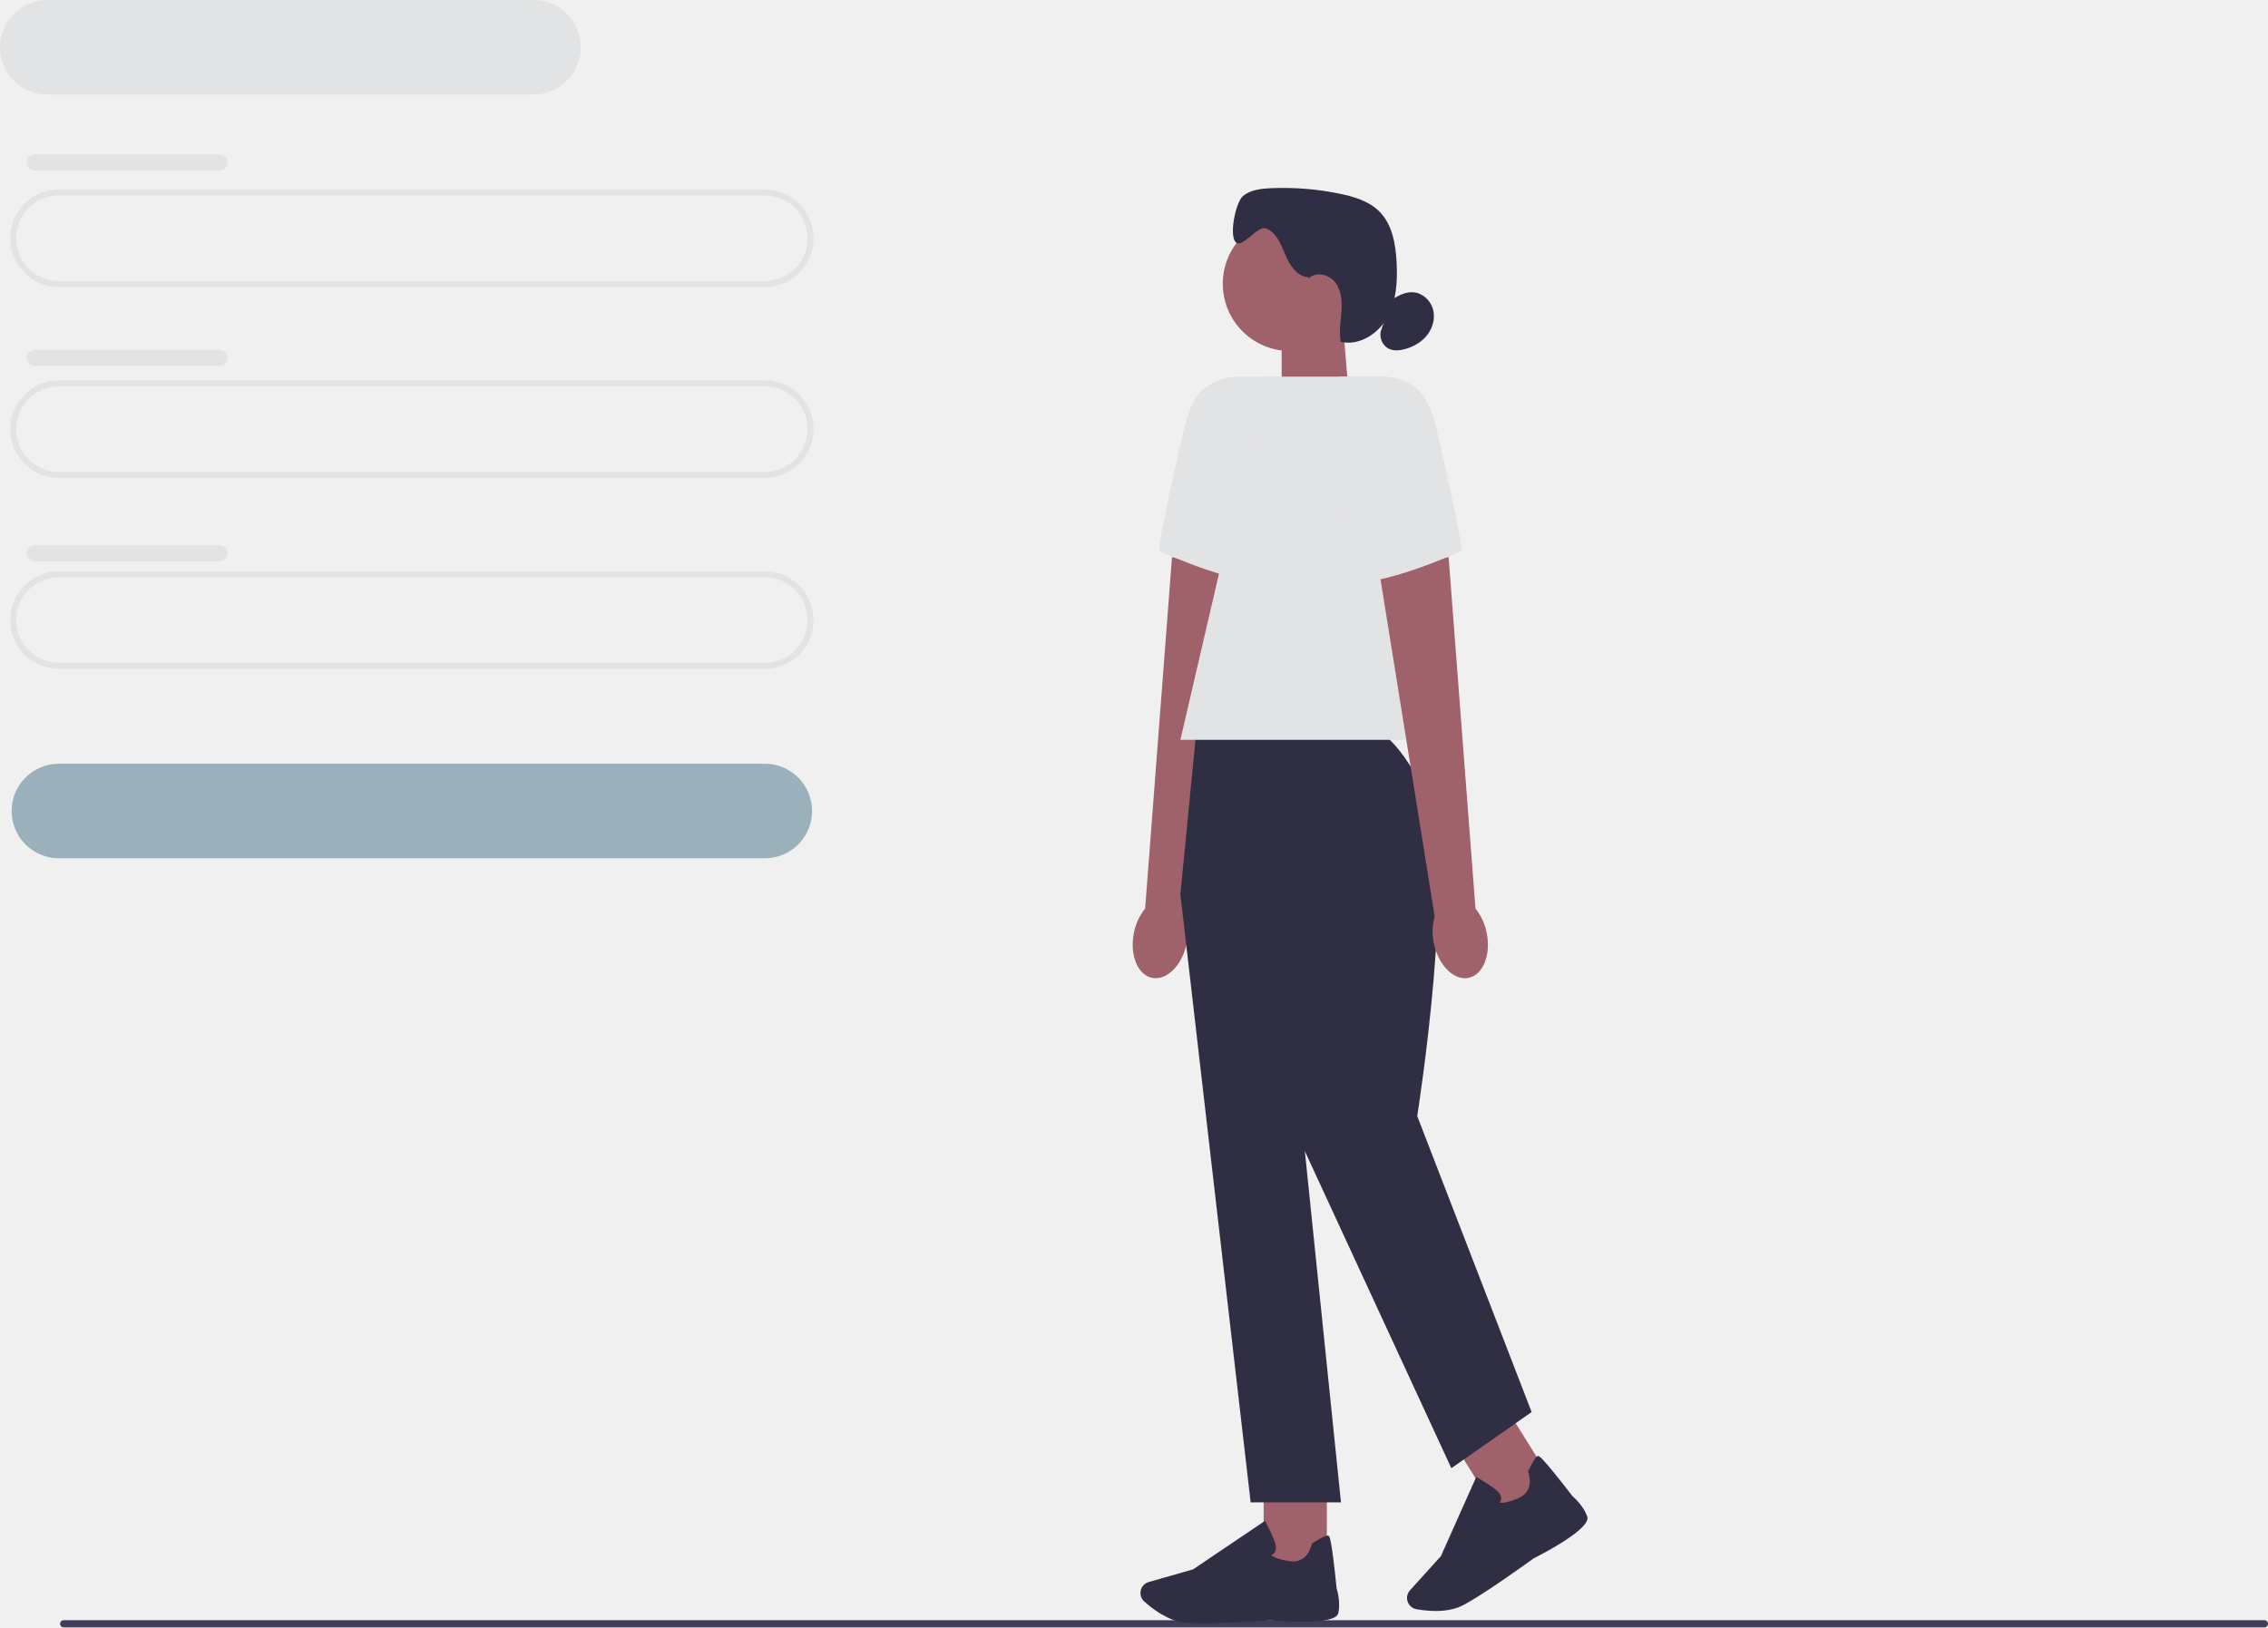
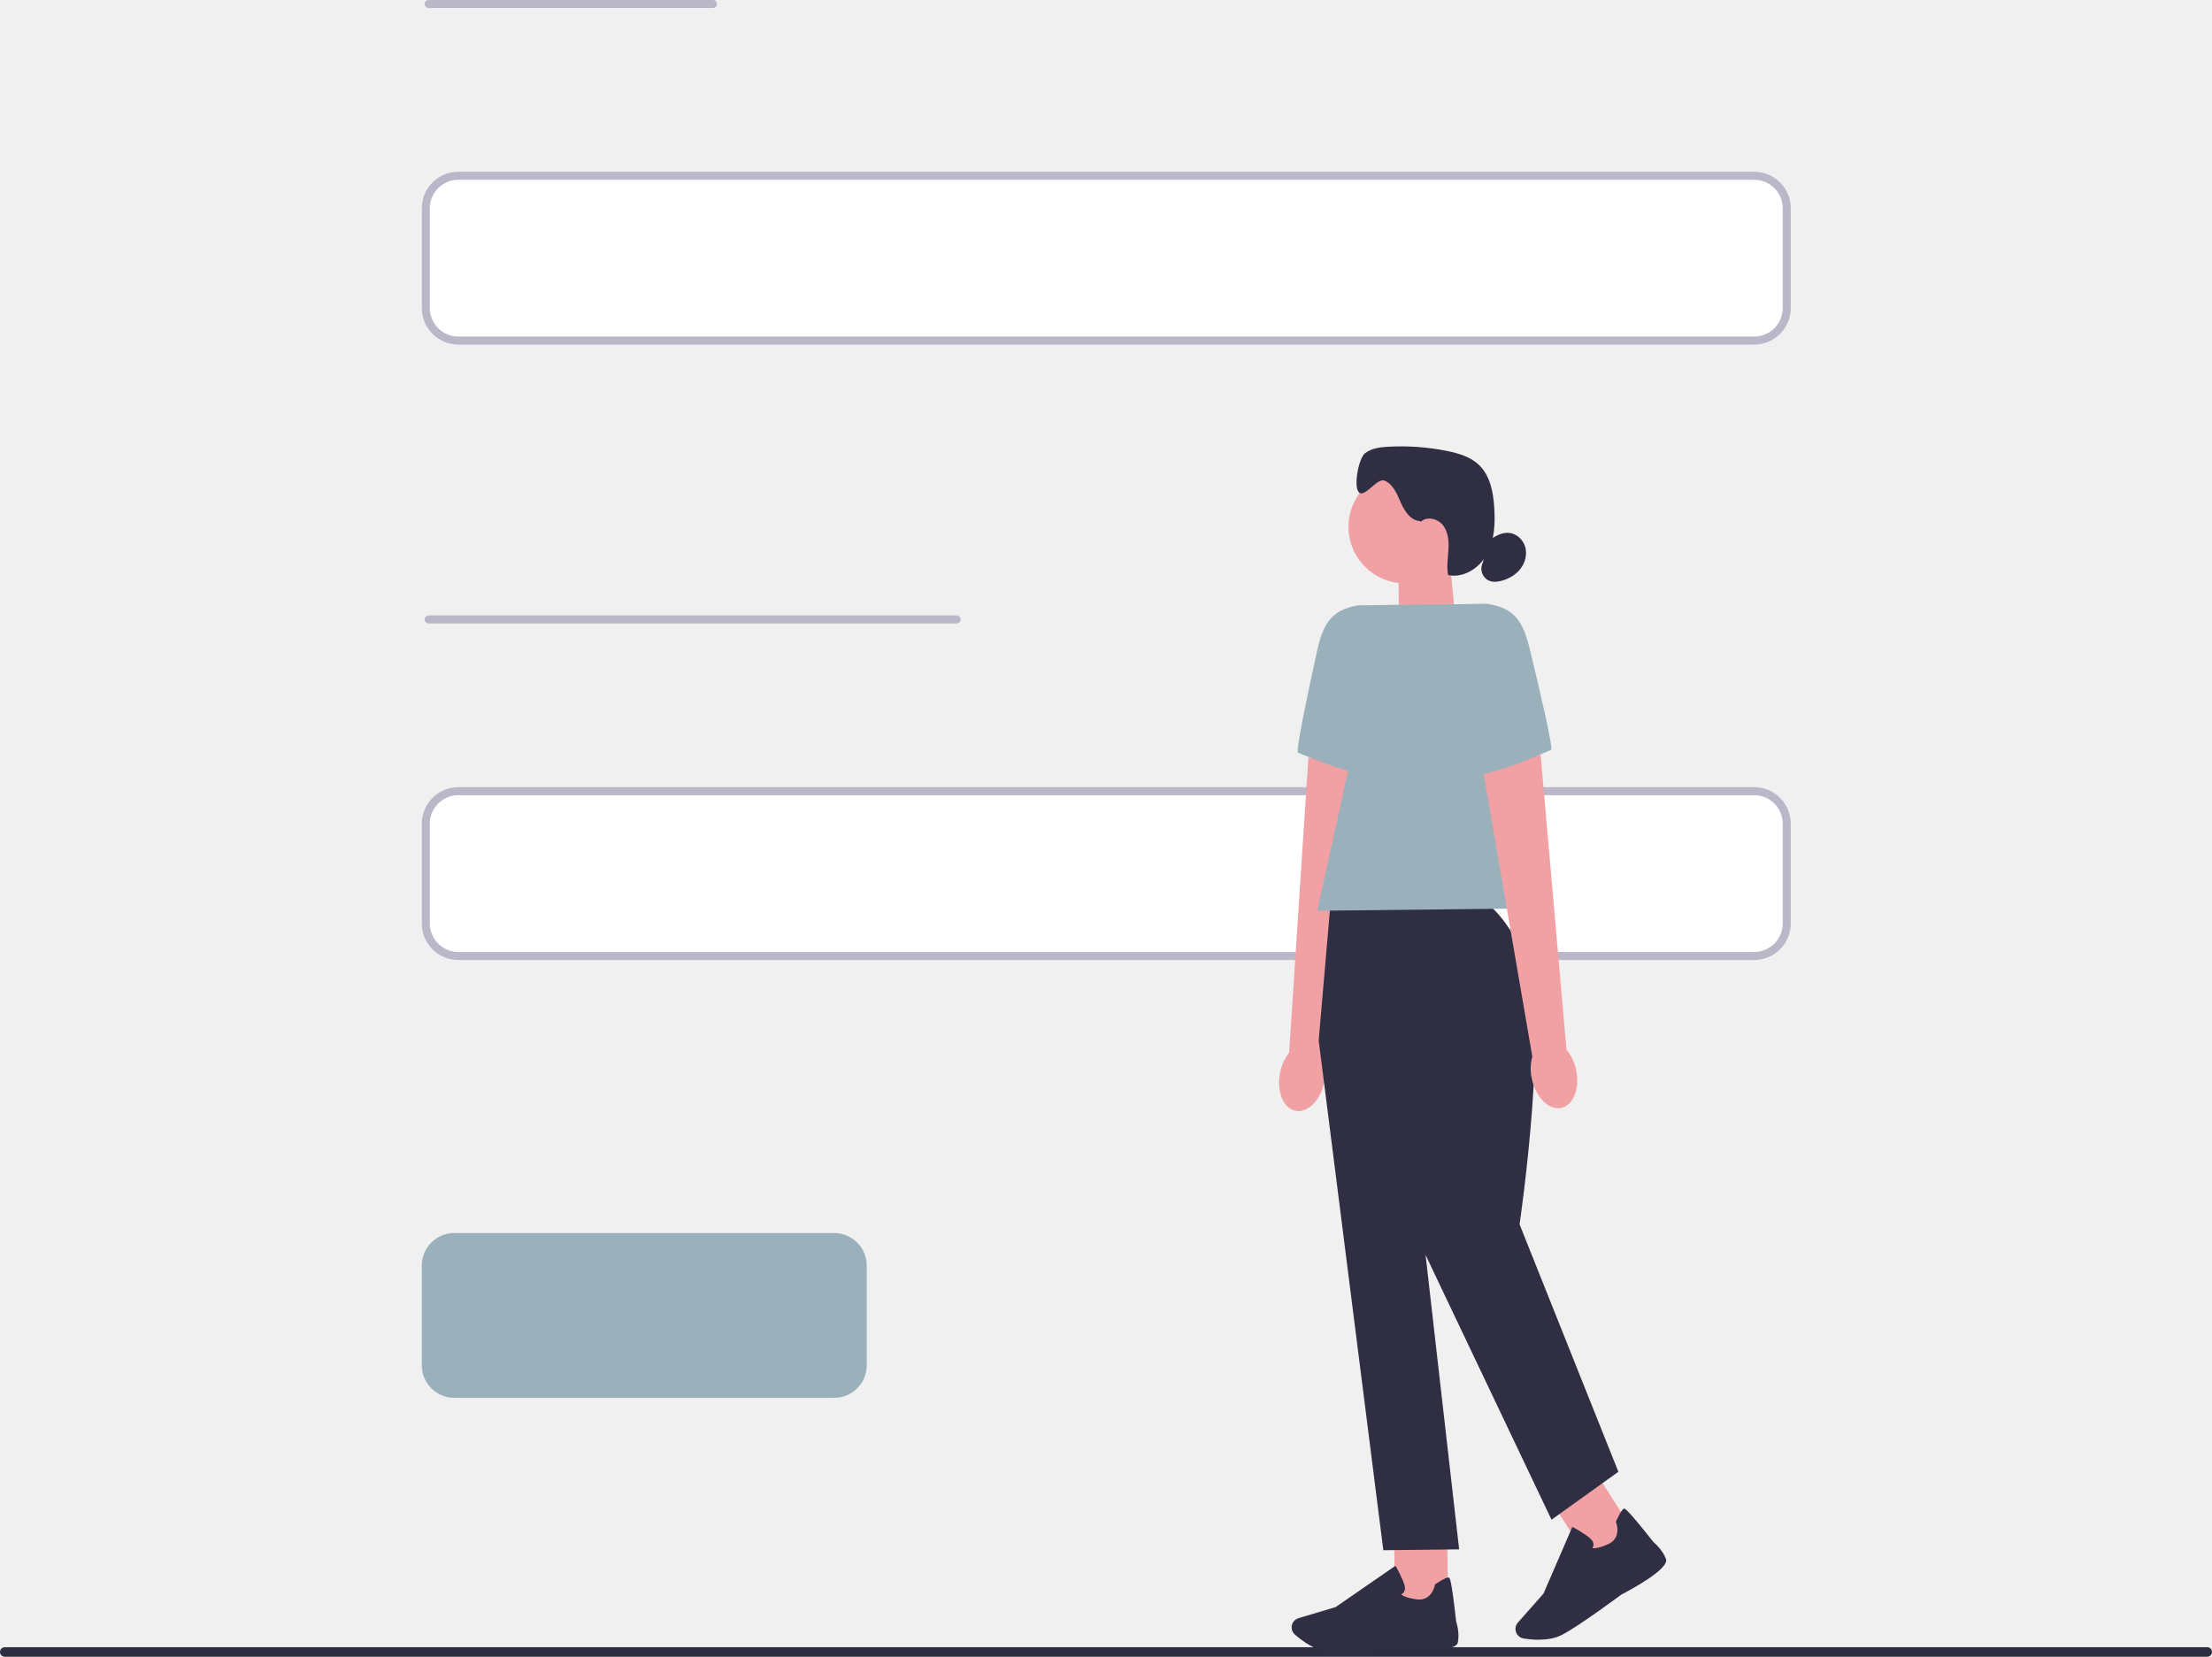
- <svg xmlns="http://www.w3.org/2000/svg" width="751.57" height="539.42" viewBox="0 0 751.57 539.42">
-   <path d="m19.9,538.23c0,.66.53,1.19,1.19,1.19h729.29c.66,0,1.19-.53,1.19-1.19s-.53-1.19-1.19-1.19H21.09c-.66,0-1.19.53-1.19,1.19Z" fill="#3f3d58" />
-   <path d="m253.43,95.15H19.53c-8.92,0-16.18-7.26-16.18-16.18s7.26-16.18,16.18-16.18h233.9c8.92,0,16.18,7.26,16.18,16.18s-7.26,16.18-16.18,16.18ZM19.53,64.79c-7.82,0-14.18,6.36-14.18,14.18s6.36,14.18,14.18,14.18h233.9c7.82,0,14.18-6.36,14.18-14.18s-6.36-14.18-14.18-14.18H19.53Z" fill="#e2e3e4" />
-   <path d="m253.43,284.5H19.53c-8.65,0-15.68-7.03-15.68-15.68s7.03-15.68,15.68-15.68h233.9c8.65,0,15.68,7.03,15.68,15.68s-7.03,15.68-15.68,15.68Z" fill="#9ab1bb" />
-   <path d="m176.78,31.36H15.68C7.03,31.36,0,24.33,0,15.68S7.03,0,15.68,0h161.1c8.65,0,15.68,7.03,15.68,15.68s-7.03,15.68-15.68,15.68Z" fill="#e2e3e4" />
-   <path d="m253.43,158.43H19.53c-8.92,0-16.18-7.26-16.18-16.18s7.26-16.18,16.18-16.18h233.9c8.92,0,16.18,7.26,16.18,16.18s-7.26,16.18-16.18,16.18Zm-233.9-30.36c-7.82,0-14.18,6.36-14.18,14.18s6.36,14.18,14.18,14.18h233.9c7.82,0,14.18-6.36,14.18-14.18s-6.36-14.18-14.18-14.18H19.53Z" fill="#e2e3e4" />
-   <path d="m253.43,221.72H19.53c-8.92,0-16.18-7.26-16.18-16.18s7.26-16.18,16.18-16.18h233.9c8.92,0,16.18,7.26,16.18,16.18s-7.26,16.18-16.18,16.18Zm-233.9-30.36c-7.82,0-14.18,6.36-14.18,14.18s6.36,14.18,14.18,14.18h233.9c7.82,0,14.18-6.36,14.18-14.18s-6.36-14.18-14.18-14.18H19.53Z" fill="#e2e3e4" />
-   <path d="m11.49,51.17h61.3c1.46,0,2.65,1.18,2.65,2.65h0c0,1.46-1.19,2.65-2.65,2.65H11.49c-1.46,0-2.65-1.18-2.65-2.65h0c0-1.46,1.19-2.65,2.65-2.65Z" fill="#e2e3e4" />
-   <path d="m11.49,115.95h61.3c1.46,0,2.65,1.18,2.65,2.64h0c0,1.46-1.19,2.65-2.65,2.65H11.49c-1.46,0-2.65-1.18-2.65-2.64h0c0-1.46,1.19-2.65,2.65-2.65Z" fill="#e2e3e4" />
-   <path d="m11.49,180.74h61.3c1.46,0,2.65,1.18,2.65,2.65h0c0,1.46-1.19,2.64-2.65,2.64H11.49c-1.46,0-2.65-1.18-2.65-2.65h0c0-1.46,1.19-2.64,2.65-2.64Z" fill="#e2e3e4" />
-   <g>
-     <polygon points="447.08 132.26 424.72 139.62 424.72 107.43 445.01 107.43 447.08 132.26" fill="#9f616a" />
-     <circle cx="427.49" cy="94.06" r="22.28" fill="#9f616a" />
-     <path d="m433.61,91.85c-3.73-.11-6.18-3.88-7.63-7.32s-2.94-7.39-6.4-8.81c-2.83-1.16-7.82,6.69-10.05,4.6-2.33-2.18-.06-13.37,2.41-15.38,2.47-2.01,5.85-2.4,9.03-2.55,7.76-.36,15.57.27,23.18,1.86,4.71.98,9.55,2.46,12.95,5.86,4.3,4.32,5.4,10.83,5.71,16.92.32,6.23-.04,12.75-3.07,18.2s-9.37,9.47-15.45,8.08c-.61-3.3.01-6.69.25-10.05.23-3.35-.01-6.97-2.06-9.64-2.04-2.67-6.42-3.73-8.8-1.36" fill="#2f2e43" />
-     <path d="m461.02,99.57c2.23-1.63,4.9-3,7.64-2.66,2.96.36,5.47,2.8,6.23,5.69s-.09,6.07-1.93,8.43c-1.83,2.36-4.56,3.92-7.44,4.7-1.67.45-3.5.64-5.09-.04-2.34-1.01-3.61-4-2.69-6.38" fill="#2f2e43" />
-     <g>
-       <path id="uuid-00bc58e7-734f-4d7c-a085-03c0cd267642-149" d="m375.76,309.2c-1.49,7.32,1.24,14.01,6.08,14.94s9.97-4.26,11.45-11.58c.63-2.92.53-5.94-.29-8.82l18.43-114.75-23.05-4.34-8.9,116.5c-1.89,2.36-3.16,5.12-3.72,8.06h0Z" fill="#9f616a" />
-       <path d="m424.48,124.85h-15.73c-11.12,1.69-14.14,7.62-16.67,18.58-3.86,16.72-8.79,38.98-7.81,39.31,1.57.52,28.35,13.12,42,10.24l-1.79-68.13h0Z" fill="#e2e3e4" />
-     </g>
-     <rect x="418.75" y="490.36" width="20.94" height="29.71" fill="#9f616a" />
-     <path d="m398.36,538.05c-2.2,0-4.16-.05-5.64-.19-5.56-.51-10.87-4.62-13.54-7.02-1.2-1.08-1.58-2.8-.96-4.28h0c.45-1.06,1.34-1.86,2.45-2.17l14.7-4.2,23.8-16.06.27.48c.1.18,2.44,4.39,3.22,7.23.3,1.08.22,1.98-.23,2.68-.31.48-.75.76-1.1.92.43.45,1.78,1.37,5.94,2.03,6.07.96,7.35-5.33,7.4-5.59l.04-.21.18-.12c2.89-1.86,4.67-2.71,5.28-2.53.38.11,1.02.31,2.75,17.44.17.54,1.38,4.48.56,8.25-.89,4.1-18.81,2.69-22.4,2.37-.1.01-13.52.97-22.71.97h0Z" fill="#2f2e43" />
-     <rect x="487.82" y="470.31" width="20.94" height="29.71" transform="translate(-181.25 337.18) rotate(-31.95)" fill="#9f616a" />
-     <path d="m475.72,533.98c-2.46,0-4.72-.3-6.33-.58-1.58-.28-2.82-1.54-3.08-3.12h0c-.18-1.14.15-2.29.93-3.14l10.25-11.34,11.7-26.22.48.26c.18.1,4.39,2.43,6.56,4.43.83.76,1.24,1.57,1.22,2.4-.01.58-.23,1.04-.45,1.37.6.16,2.23.22,6.11-1.42,5.66-2.39,3.42-8.41,3.32-8.66l-.08-.2.09-.19c1.47-3.11,2.52-4.77,3.14-4.94.39-.11,1.03-.28,11.56,13.35.43.36,3.54,3.07,4.84,6.7,1.41,3.95-14.54,12.24-17.75,13.86-.1.08-16.79,12.21-23.65,15.66-2.72,1.37-5.94,1.79-8.87,1.79h0Z" fill="#2f2e43" />
-     <path d="m455.11,241.91h-58.63l-5.32,54.54,23.28,201.52h29.93l-11.97-116.39,48.55,105.08,26.6-18.62-37.91-98.1s13.54-85.46,2.9-106.75c-10.64-21.28-17.43-21.28-17.43-21.28h0Z" fill="#2f2e43" />
-     <polygon points="484.28 245.23 391.16 245.23 419.1 124.85 459.67 124.85 484.28 245.23" fill="#e2e3e4" />
-     <path id="uuid-ece83039-1aa0-468e-a846-e0cb6ecd6032-150" d="m492.66,309.2c1.49,7.32-1.24,14.01-6.08,14.94s-9.97-4.26-11.45-11.58c-.63-2.92-.53-5.94.29-8.82l-18.43-114.75,23.05-4.34,8.9,116.5c1.89,2.36,3.16,5.12,3.72,8.06h0Z" fill="#9f616a" />
-     <path d="m443.94,124.85h15.73c11.12,1.69,14.14,7.62,16.67,18.58,3.86,16.72,8.79,38.98,7.81,39.31-1.57.52-28.35,13.12-42,10.24l1.79-68.13h0Z" fill="#e2e3e4" />
-   </g>
+ <svg xmlns="http://www.w3.org/2000/svg" width="550.6" height="412.445" viewBox="0 0 550.6 412.445">
+   <path d="m550.6,411.255c0,.66-.53,1.19-1.19,1.19H1.19c-.66,0-1.19-.53-1.19-1.19s.53-1.19,1.19-1.19h548.22c.66,0,1.19.53,1.19,1.19Z" fill="#2e2e43" stroke-width="0" />
+   <path d="m436.659,84.784H114.076c-4.459,0-8.086-3.627-8.086-8.086v-24.853c0-4.459,3.627-8.086,8.086-8.086h322.583c4.459,0,8.086,3.627,8.086,8.086v24.853c0,4.459-3.627,8.086-8.086,8.086Z" fill="#fff" stroke="#bab7c9" stroke-linecap="round" stroke-linejoin="round" stroke-width="2" />
+   <path d="m436.659,237.99H114.076c-4.459,0-8.086-3.627-8.086-8.086v-24.853c0-4.459,3.627-8.086,8.086-8.086h322.583c4.459,0,8.086,3.627,8.086,8.086v24.853c0,4.459-3.627,8.086-8.086,8.086Z" fill="#fff" stroke="#bab7c9" stroke-linecap="round" stroke-linejoin="round" stroke-width="2" />
+   <path d="m207.659,347.99h-94.583c-4.459,0-8.086-3.627-8.086-8.086v-24.853c0-4.459,3.627-8.086,8.086-8.086h94.583c4.459,0,8.086,3.627,8.086,8.086v24.853c0,4.459-3.627,8.086-8.086,8.086Z" fill="#9ab1bb" stroke-width="0" />
+   <line x1="106.698" y1="1" x2="177.448" y2="1" fill="none" stroke="#bab7c9" stroke-linecap="round" stroke-linejoin="round" stroke-width="2" />
+   <line x1="106.698" y1="154.206" x2="238.123" y2="154.206" fill="none" stroke="#bab7c9" stroke-linecap="round" stroke-linejoin="round" stroke-width="2" />
+   <rect x="390.511" y="369.323" width="13.204" height="18.73" transform="translate(-141.4433 273.5202) rotate(-32.59)" fill="#f1a1a4" stroke-width="0" />
+   <polygon points="362.348 155.102 348.294 159.901 348.073 139.608 360.863 139.465 362.348 155.102" fill="#f1a1a4" stroke-width="0" />
+   <circle cx="349.714" cy="131.157" r="14.054" fill="#f1a1a4" stroke-width="0" />
+   <path d="m353.56,129.724c-2.348-.045-3.924-2.4-4.864-4.566-.94-2.153-1.907-4.644-4.092-5.519-1.79-.713-4.877,4.267-6.304,2.97-1.485-1.355-.13-8.438,1.42-9.715s3.677-1.55,5.675-1.673c4.897-.279,9.819.058,14.631,1.012,2.97.584,6.044,1.485,8.204,3.606,2.743,2.691,3.483,6.79,3.716,10.623.246,3.924.058,8.036-1.809,11.499-1.874,3.457-5.837,6.032-9.683,5.201-.409-2.082-.045-4.216.084-6.343.13-2.114-.058-4.397-1.368-6.07s-4.073-2.309-5.558-.798" fill="#2f2e43" stroke-width="0" />
+   <path d="m370.902,134.4c1.394-1.044,3.061-1.926,4.793-1.732,1.874.201,3.47,1.732,3.969,3.548s-.019,3.826-1.154,5.331-2.841,2.503-4.657,3.016c-1.051.298-2.199.422-3.21,0-1.485-.623-2.302-2.497-1.738-4.008" fill="#2f2e43" stroke-width="0" />
+   <path id="uuid-31bdf68e-d938-48b7-86ad-7ba8e8b265d3-91-89-41-1383" d="m318.603,267.171c-.882,4.624.876,8.827,3.937,9.378,3.055.551,6.252-2.756,7.141-7.38.383-1.842.298-3.749-.246-5.558l10.811-72.482-14.566-2.568-4.793,73.52c-1.174,1.505-1.959,3.249-2.283,5.111h0v-.019h-0Z" fill="#f1a1a4" stroke-width="0" />
+   <path d="m348.034,150.588l-9.923.11c-7.004,1.135-8.866,4.903-10.377,11.83-2.315,10.565-5.273,24.645-4.65,24.839.992.324,17.965,8.081,26.558,6.161l-1.602-42.94h-.006Z" fill="#9ab1bb" stroke-width="0" />
+   <rect x="347.122" y="381.034" width="13.204" height="18.73" transform="translate(-4.33864 3.97541) rotate(-.64)" fill="#f1a1a4" stroke-width="0" />
+   <path d="m334.46,411.324c-1.394.019-2.62,0-3.554-.078-3.515-.279-6.881-2.834-8.587-4.326-.765-.668-1.018-1.758-.636-2.691h0c.272-.668.83-1.18,1.531-1.394l9.242-2.75,14.897-10.292.169.298c.065.11,1.569,2.75,2.082,4.54.195.681.156,1.245-.13,1.686-.195.305-.467.486-.687.597.272.279,1.128.85,3.762,1.239,3.826.571,4.598-3.411,4.624-3.58l.026-.136.11-.078c1.809-1.2,2.918-1.738,3.308-1.628.246.065.642.188,1.848,10.98.11.337.901,2.815.409,5.201-.532,2.594-11.849,1.822-14.106,1.647-.065.006-8.522.707-14.32.765h.019-.006v0Z" fill="#2f2e43" stroke-width="0" />
+   <path d="m383.212,408.211c-1.55.019-2.977-.156-3.995-.324-.999-.169-1.79-.953-1.959-1.952h0c-.13-.72.084-1.44.558-1.985l6.382-7.225,7.186-16.616.305.162c.11.058,2.782,1.505,4.17,2.75.525.473.791.973.791,1.505,0,.363-.136.662-.272.863.383.091,1.407.117,3.846-.94,3.548-1.544,2.095-5.331,2.03-5.48l-.052-.13.058-.117c.901-1.972,1.563-3.022,1.946-3.139.246-.065.642-.188,7.38,8.334.272.227,2.257,1.907,3.1,4.19.914,2.484-9.08,7.815-11.103,8.859-.058.052-10.507,7.815-14.8,10.04-1.706.882-3.736,1.174-5.584,1.187l.019.019h-.006v0Z" fill="#2f2e43" stroke-width="0" />
+   <path d="m368.178,224.185l-36.967.409-2.97,34.425,16.09,126.908,18.873-.214-8.36-73.305,31.351,65.925,16.642-11.933-24.593-61.599s7.945-53.985,1.083-67.332c-6.855-13.347-11.142-13.302-11.142-13.302v.019h-.006v0Z" fill="#2f2e43" stroke-width="0" />
+   <polygon points="386.584 226.079 327.871 226.734 344.642 150.633 370.228 150.341 386.584 226.079" fill="#9ab1bb" stroke-width="0" />
+   <path id="uuid-0d1d7be6-7e67-43a2-9b15-a4bbed67d7bc-92-90-42-1384" d="m392.317,266.354c.986,4.611-.681,8.846-3.723,9.462-3.048.623-6.317-2.614-7.296-7.225-.422-1.835-.383-3.742.117-5.565l-12.426-72.229,14.502-2.893,6.427,73.403c1.206,1.479,2.03,3.21,2.4,5.059h0v-.013Z" fill="#f1a1a4" stroke-width="0" />
+   <path d="m360.311,150.452l9.923-.11c7.024.986,8.969,4.708,10.643,11.603,2.549,10.513,5.811,24.515,5.201,24.729-.992.337-17.777,8.47-26.409,6.745l.655-42.966h-.013Z" fill="#9ab1bb" stroke-width="0" />
</svg>
